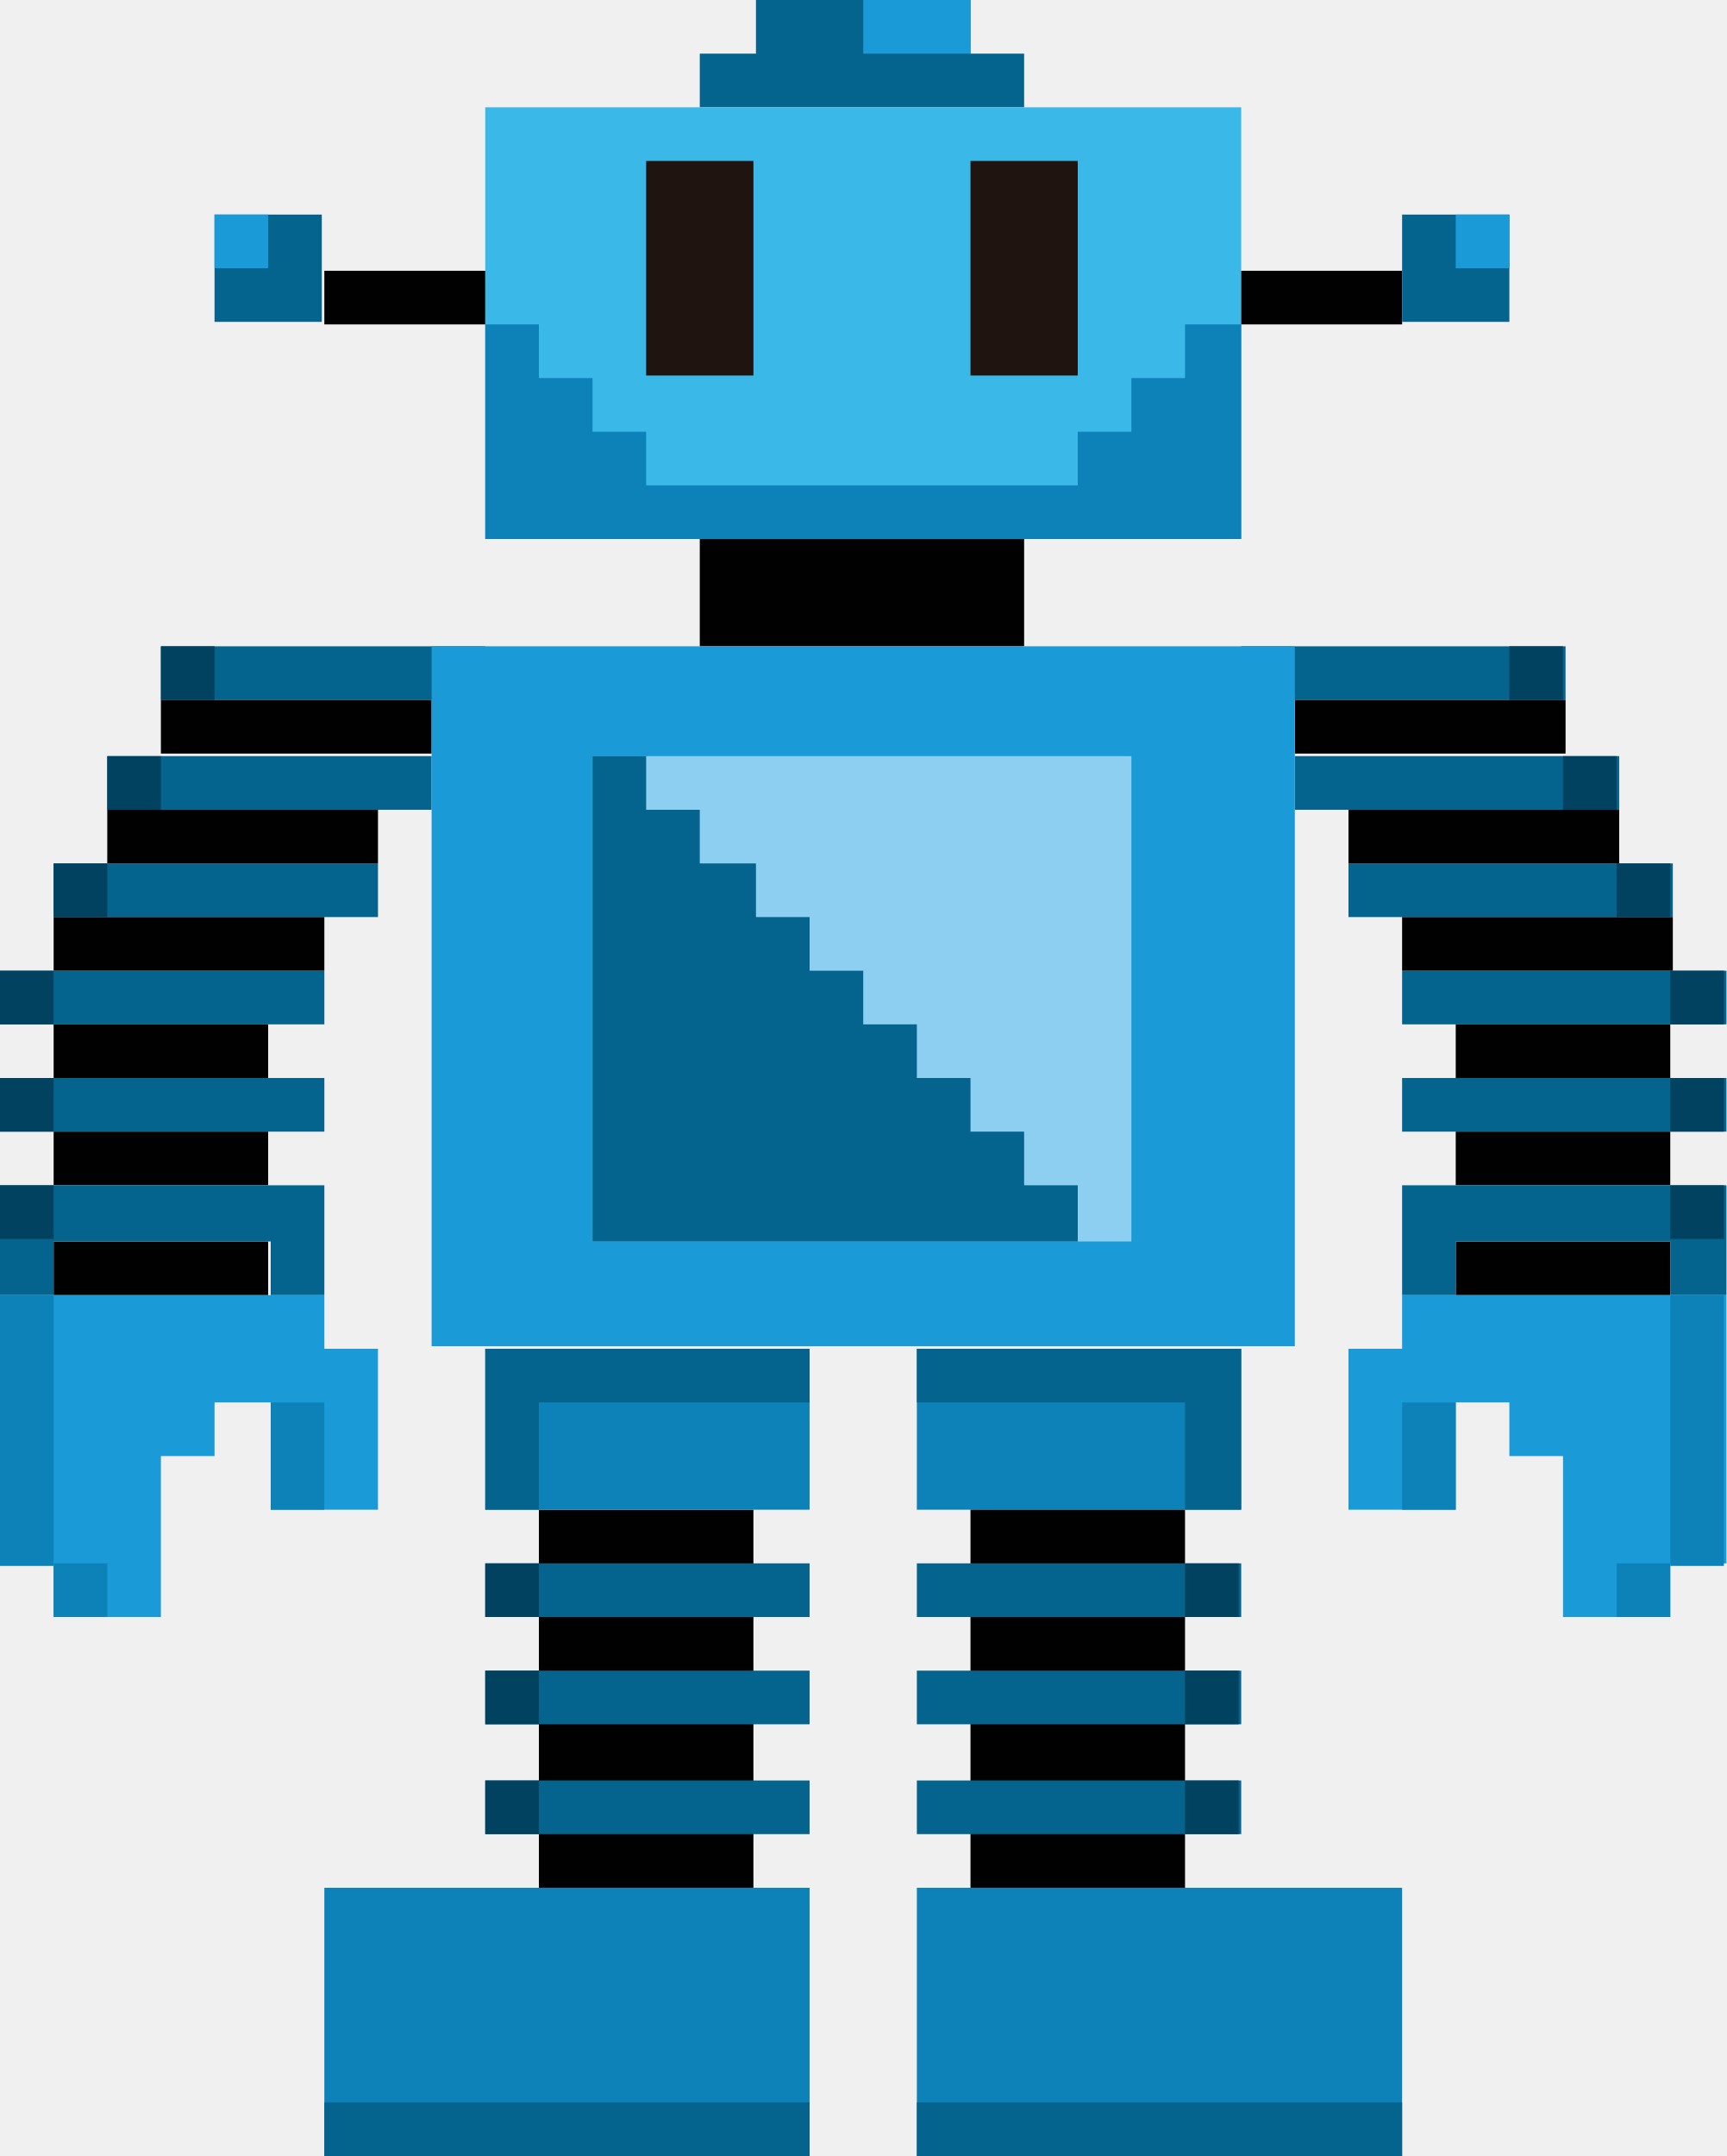
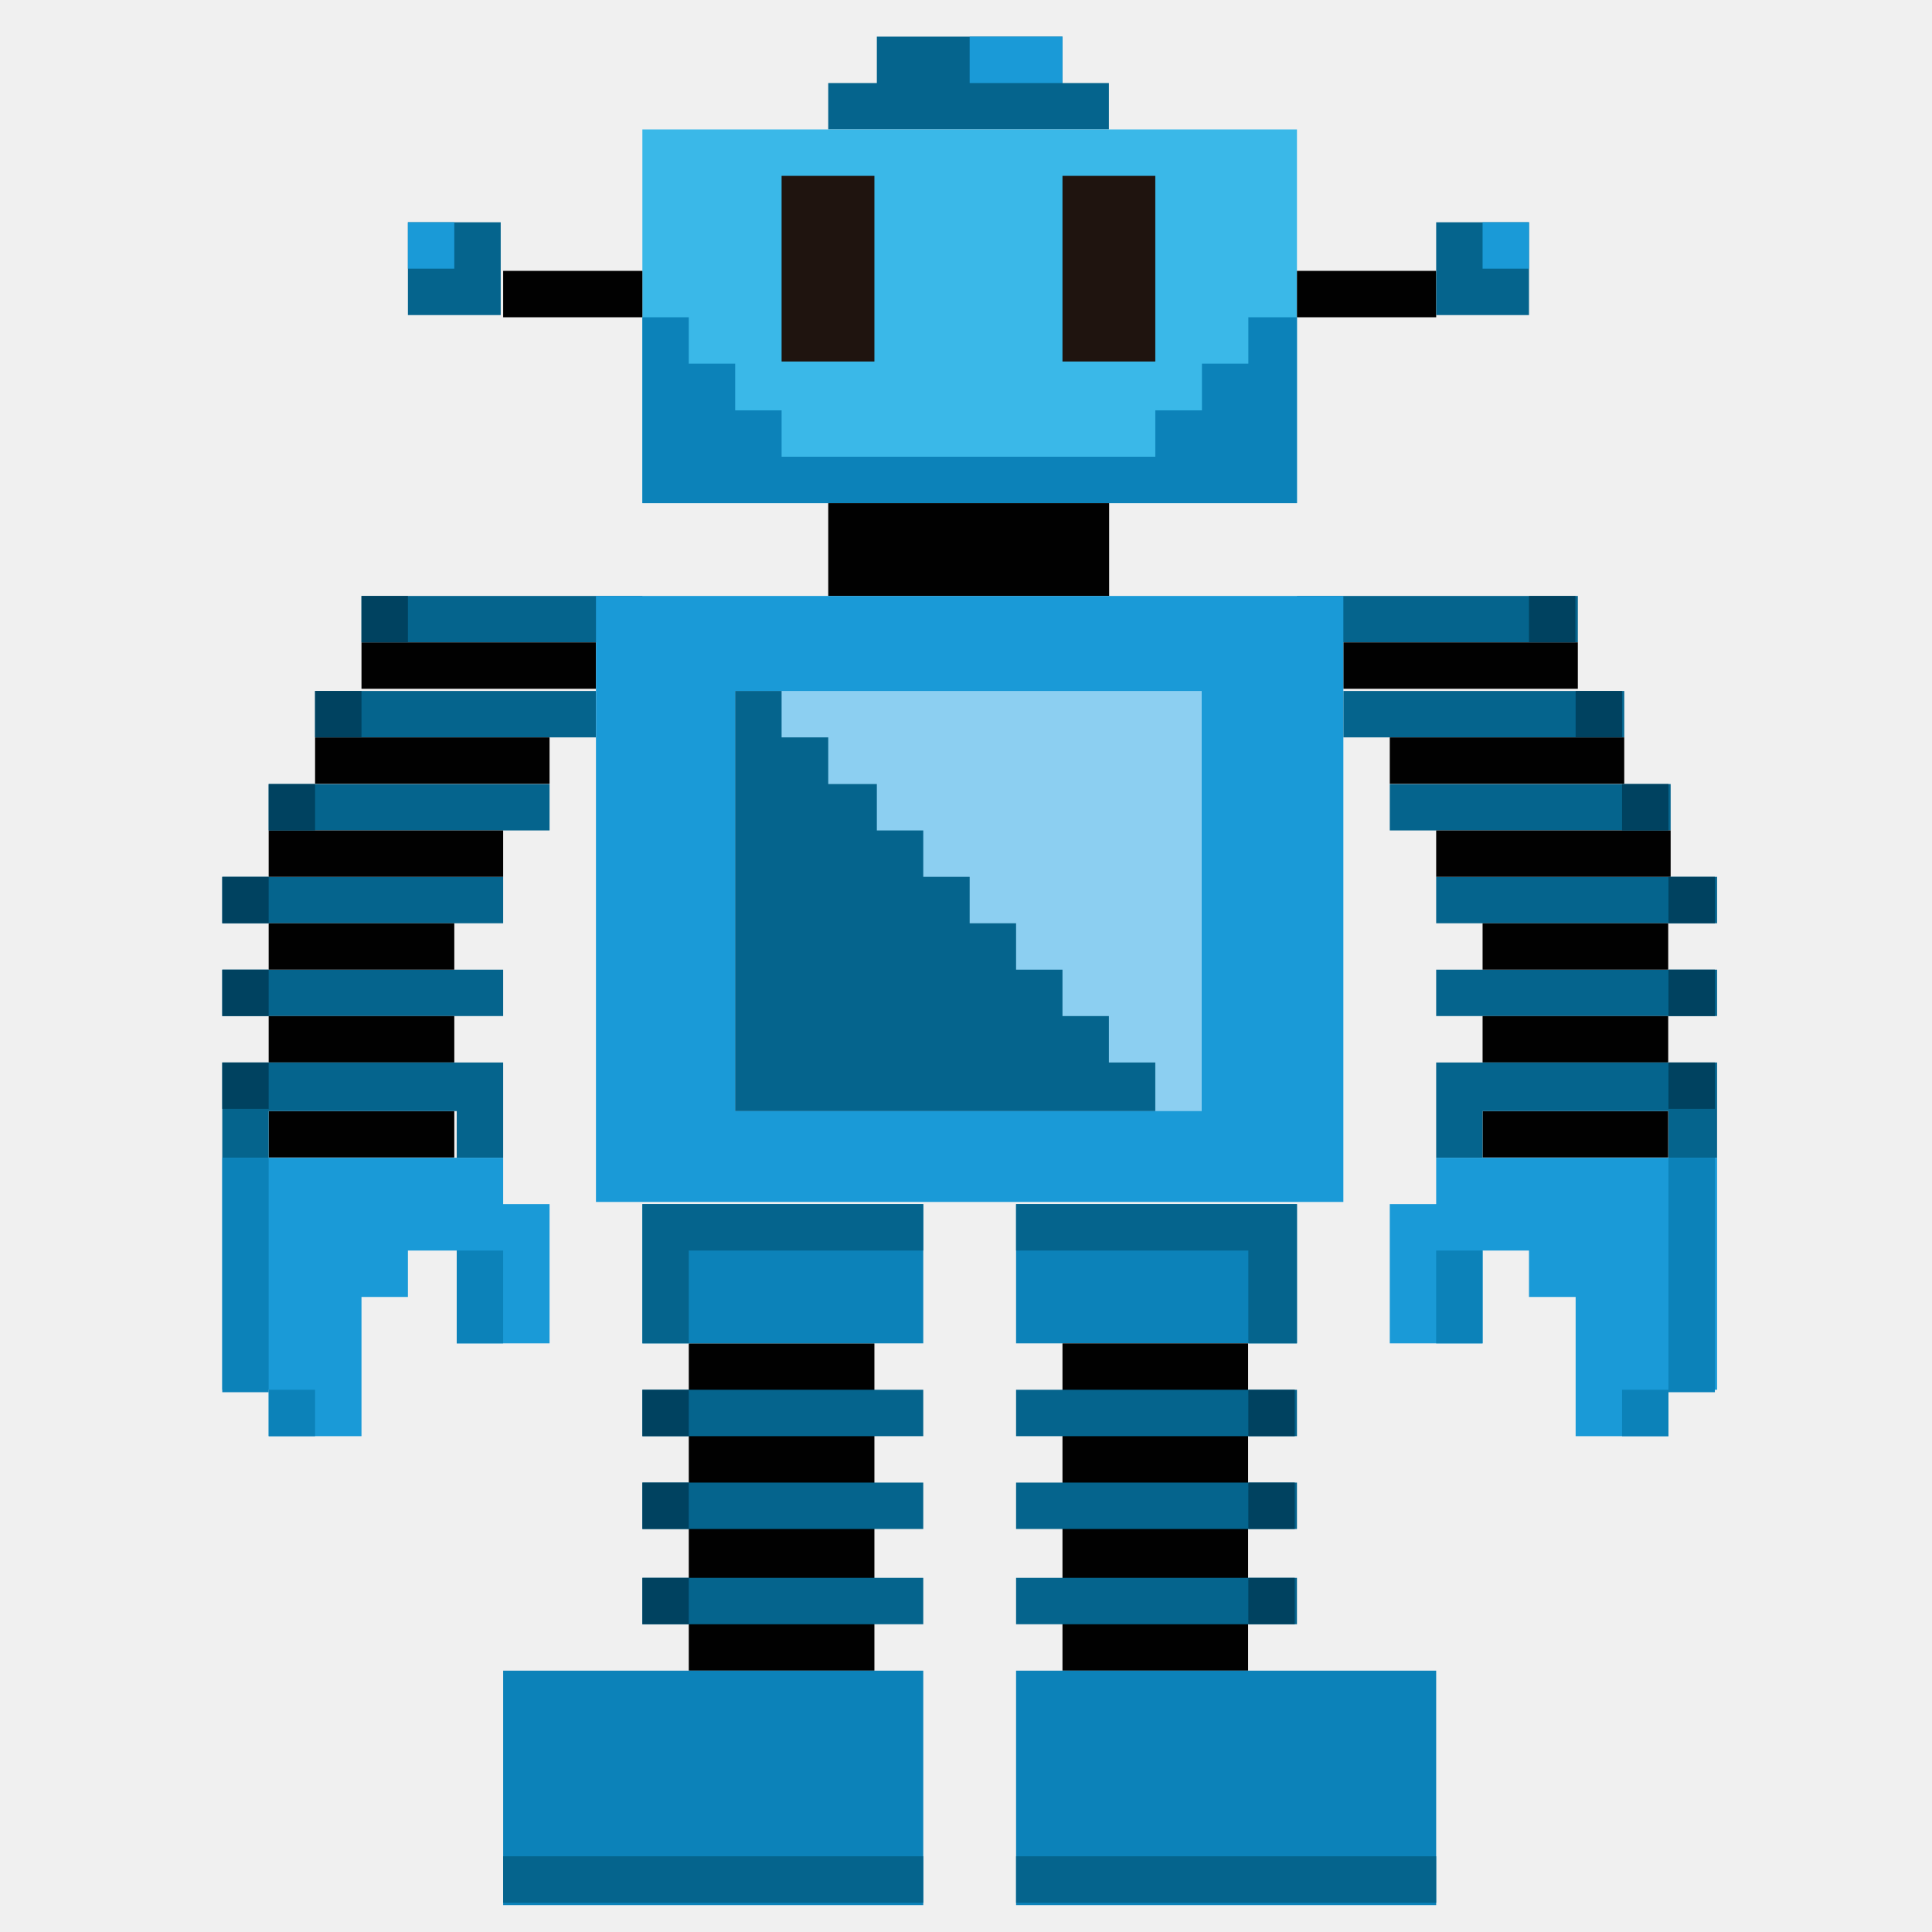
- <svg xmlns="http://www.w3.org/2000/svg" version="1.1" id="Layer_1" x="0px" y="0px" viewBox="0 0 67.6 84.4" enable-background="new 0 0 67.6 84.4" xml:space="preserve">
+ <svg xmlns="http://www.w3.org/2000/svg" version="1.1" id="Layer_1" x="0px" y="0px" viewBox="-91 -1 791 791" enable-background="new -91 -1 791 791" xml:space="preserve">
  <g>
-     <rect x="21.1" y="59.1" fill="#010101" width="8.4" height="14.8" />
-     <rect x="0" y="42.2" fill="#05648D" width="12.7" height="2.1" />
-     <rect x="0" y="38" fill="#05648D" width="12.7" height="2.1" />
-     <rect x="2.1" y="33.8" fill="#05648D" width="12.7" height="2.1" />
-     <rect x="4.2" y="29.6" fill="#05648D" width="12.7" height="2.1" />
-     <rect x="6.3" y="25.3" fill="#05648D" width="12.7" height="2.1" />
-     <rect x="6.3" y="27.4" fill="#010101" width="10.6" height="2.1" />
-     <rect x="4.2" y="31.7" fill="#010101" width="10.6" height="2.1" />
-     <rect x="2.1" y="35.9" fill="#010101" width="10.6" height="2.1" />
-     <rect x="2.1" y="40.1" fill="#010101" width="8.4" height="2.1" />
-     <rect x="2.1" y="44.3" fill="#010101" width="8.4" height="2.1" />
-     <rect x="2.1" y="48.6" fill="#010101" width="8.4" height="2.1" />
-     <polygon fill="#05648D" points="0,46.4 0,48.6 0,50.7 2.1,50.7 2.1,48.6 10.6,48.6 10.6,50.7 12.7,50.7 12.7,48.6 12.7,46.4  " />
-     <polygon fill="#1A9AD7" points="12.7,52.8 12.7,50.7 0,50.7 0,61.2 2.1,61.2 2.1,63.3 6.3,63.3 6.3,57 8.4,57 8.4,54.9 10.6,54.9    10.6,59.1 14.8,59.1 14.8,52.8  " />
-     <rect x="0" y="50.7" fill="#0C82B9" width="2.1" height="10.6" />
-     <rect x="2.1" y="61.2" fill="#0C82B9" width="2.1" height="2.1" />
-     <rect x="10.6" y="54.9" fill="#0C82B9" width="2.1" height="4.2" />
-     <rect x="6.3" y="25.3" fill="#004260" width="2.1" height="2.1" />
-     <rect x="4.2" y="29.6" fill="#004260" width="2.1" height="2.1" />
-     <rect x="2.1" y="33.8" fill="#004260" width="2.1" height="2.1" />
-     <rect x="0" y="38" fill="#004260" width="2.1" height="2.1" />
-     <rect x="0" y="42.2" fill="#004260" width="2.1" height="2.1" />
-     <rect x="0" y="46.4" fill="#004260" width="2.1" height="2.1" />
-     <rect x="54.9" y="42.2" fill="#05648D" width="12.7" height="2.1" />
-     <rect x="54.9" y="38" fill="#05648D" width="12.7" height="2.1" />
-     <rect x="52.8" y="33.8" fill="#05648D" width="12.7" height="2.1" />
-     <rect x="50.7" y="29.6" fill="#05648D" width="12.7" height="2.1" />
-     <rect x="48.6" y="25.3" fill="#05648D" width="12.7" height="2.1" />
-     <rect x="50.7" y="27.4" fill="#010101" width="10.6" height="2.1" />
-     <rect x="52.8" y="31.7" fill="#010101" width="10.6" height="2.1" />
-     <rect x="54.9" y="35.9" fill="#010101" width="10.6" height="2.1" />
-     <rect x="57" y="40.1" fill="#010101" width="8.4" height="2.1" />
-     <rect x="57" y="44.3" fill="#010101" width="8.4" height="2.1" />
-     <rect x="57" y="48.6" fill="#010101" width="8.4" height="2.1" />
-     <polygon fill="#05648D" points="67.6,46.4 67.6,48.6 67.6,50.7 65.4,50.7 65.4,48.6 57,48.6 57,50.7 54.9,50.7 54.9,48.6    54.9,46.4  " />
-     <polygon fill="#1A9AD7" points="54.9,52.8 54.9,50.7 67.6,50.7 67.6,61.2 65.4,61.2 65.4,63.3 61.2,63.3 61.2,57 59.1,57    59.1,54.9 57,54.9 57,59.1 52.8,59.1 52.8,52.8  " />
-     <rect x="65.4" y="50.7" fill="#0C82B9" width="2.1" height="10.6" />
-     <rect x="63.3" y="61.2" fill="#0C82B9" width="2.1" height="2.1" />
-     <rect x="54.9" y="54.9" fill="#0C82B9" width="2.1" height="4.2" />
-     <rect x="59.1" y="25.3" fill="#004260" width="2.1" height="2.1" />
-     <rect x="61.2" y="29.6" fill="#004260" width="2.1" height="2.1" />
-     <rect x="63.3" y="33.8" fill="#004260" width="2.1" height="2.1" />
-     <rect x="65.4" y="38" fill="#004260" width="2.1" height="2.1" />
-     <rect x="65.4" y="42.2" fill="#004260" width="2.1" height="2.1" />
-     <rect x="65.4" y="46.4" fill="#004260" width="2.1" height="2.1" />
-     <polygon fill="#05648D" points="38,2.1 38,0 35.9,0 31.7,0 29.6,0 29.6,2.1 27.4,2.1 27.4,4.2 40.1,4.2 40.1,2.1  " />
-     <rect x="19" y="4.2" fill="#3AB8E8" width="29.6" height="16.9" />
-     <rect x="12.7" y="10.6" fill="#010101" width="6.3" height="2.1" />
-     <rect x="48.6" y="10.6" fill="#010101" width="6.3" height="2.1" />
-     <rect x="54.9" y="8.4" fill="#05648D" width="4.2" height="4.2" />
-     <rect x="33.8" y="0" fill="#1A9AD7" width="4.2" height="2.1" />
-     <rect x="25.3" y="6.3" fill="#1F140F" width="4.2" height="8.4" />
-     <rect x="38" y="6.3" fill="#1F140F" width="4.2" height="8.4" />
-     <polygon fill="#0C82B9" points="46.4,12.7 46.4,14.8 44.3,14.8 44.3,16.9 42.2,16.9 42.2,19 25.3,19 25.3,16.9 23.2,16.9    23.2,14.8 21.1,14.8 21.1,12.7 19,12.7 19,21.1 48.6,21.1 48.6,16.9 48.6,12.7  " />
-     <rect x="27.4" y="21.1" fill="#010101" width="12.7" height="4.2" />
-     <rect x="16.9" y="25.3" fill="#1A9AD7" width="33.8" height="27.4" />
-     <rect x="23.2" y="29.6" fill="#8CCFF1" width="21.1" height="19" />
-     <polygon fill="#05648D" points="40.1,46.4 40.1,44.3 38,44.3 38,42.2 35.9,42.2 35.9,40.1 33.8,40.1 33.8,38 31.7,38 31.7,35.9    29.6,35.9 29.6,33.8 27.4,33.8 27.4,31.7 25.3,31.7 25.3,29.6 23.2,29.6 23.2,46.4 23.2,48.6 42.2,48.6 42.2,46.4  " />
-     <rect x="35.9" y="52.8" fill="#0C82B9" width="12.7" height="6.3" />
-     <rect x="19" y="52.8" fill="#0C82B9" width="12.7" height="6.3" />
-     <polygon fill="#05648D" points="35.9,52.8 35.9,54.9 46.4,54.9 46.4,59.1 48.6,59.1 48.6,52.8  " />
-     <polygon fill="#05648D" points="19,52.8 19,59.1 21.1,59.1 21.1,54.9 31.7,54.9 31.7,52.8  " />
-     <rect x="38" y="59.1" fill="#010101" width="8.4" height="14.8" />
-     <rect x="35.9" y="61.2" fill="#05648D" width="12.7" height="2.1" />
-     <rect x="35.9" y="65.4" fill="#05648D" width="12.7" height="2.1" />
-     <rect x="35.9" y="69.7" fill="#05648D" width="12.7" height="2.1" />
-     <rect x="19" y="69.7" fill="#05648D" width="12.7" height="2.1" />
-     <rect x="19" y="65.4" fill="#05648D" width="12.7" height="2.1" />
-     <rect x="19" y="61.2" fill="#05648D" width="12.7" height="2.1" />
-     <rect x="12.7" y="73.9" fill="#0C82B9" width="19" height="10.6" />
-     <rect x="35.9" y="73.9" fill="#0C82B9" width="19" height="10.6" />
-     <rect x="57" y="8.4" fill="#1A9AD7" width="2.1" height="2.1" />
-     <rect x="8.4" y="8.4" fill="#05648D" width="4.2" height="4.2" />
-     <rect x="8.4" y="8.4" fill="#1A9AD7" width="2.1" height="2.1" />
-     <rect x="12.7" y="82.3" fill="#05648D" width="19" height="2.1" />
-     <rect x="35.9" y="82.3" fill="#05648D" width="19" height="2.1" />
-     <rect x="19" y="61.2" fill="#004260" width="2.1" height="2.1" />
-     <rect x="19" y="65.4" fill="#004260" width="2.1" height="2.1" />
-     <rect x="19" y="69.7" fill="#004260" width="2.1" height="2.1" />
-     <rect x="46.4" y="61.2" fill="#004260" width="2.1" height="2.1" />
-     <rect x="46.4" y="65.4" fill="#004260" width="2.1" height="2.1" />
-     <rect x="46.4" y="69.7" fill="#004260" width="2.1" height="2.1" />
+     <rect x="191" y="549" fill="#010101" width="76" height="134" />
+     <rect y="396" fill="#05648D" width="115" height="19" />
+     <rect y="358" fill="#05648D" width="115" height="19" />
+     <rect x="19" y="320" fill="#05648D" width="115" height="19" />
+     <rect x="38" y="281.9" fill="#05648D" width="115" height="19" />
+     <rect x="57" y="243" fill="#05648D" width="115" height="19" />
+     <rect x="57" y="262" fill="#010101" width="96" height="19" />
+     <rect x="38" y="300.9" fill="#010101" width="96" height="19" />
+     <rect x="19" y="339" fill="#010101" width="96" height="19" />
+     <rect x="19" y="377" fill="#010101" width="76" height="19" />
+     <rect x="19" y="415" fill="#010101" width="76" height="19" />
+     <rect x="19" y="453.9" fill="#010101" width="76" height="19" />
+     <polygon fill="#05648D" points="0,434 0,453.9 0,473 19,473 19,453.9 96,453.9 96,473 115,473 115,453.9 115,434  " />
+     <polygon fill="#1A9AD7" points="115,492 115,473 0,473 0,568 19,568 19,587 57,587 57,530 76,530 76,511 96,511 96,549 134,549    134,492  " />
+     <rect y="473" fill="#0C82B9" width="19" height="96" />
+     <rect x="19" y="568" fill="#0C82B9" width="19" height="19" />
+     <rect x="96" y="511" fill="#0C82B9" width="19" height="38" />
+     <rect x="57" y="243" fill="#004260" width="19" height="19" />
+     <rect x="38" y="281.9" fill="#004260" width="19" height="19" />
+     <rect x="19" y="320" fill="#004260" width="19" height="19" />
+     <rect y="358" fill="#004260" width="19" height="19" />
+     <rect y="396" fill="#004260" width="19" height="19" />
+     <rect y="434" fill="#004260" width="19" height="19" />
+     <rect x="497" y="396" fill="#05648D" width="115" height="19" />
+     <rect x="497" y="358" fill="#05648D" width="115" height="19" />
+     <rect x="478" y="320" fill="#05648D" width="115" height="19" />
+     <rect x="459" y="281.9" fill="#05648D" width="115" height="19" />
+     <rect x="440" y="243" fill="#05648D" width="115" height="19" />
+     <rect x="459" y="262" fill="#010101" width="96" height="19" />
+     <rect x="478" y="300.9" fill="#010101" width="96" height="19" />
+     <rect x="497" y="339" fill="#010101" width="96" height="19" />
+     <rect x="516" y="377" fill="#010101" width="76" height="19" />
+     <rect x="516" y="415" fill="#010101" width="76" height="19" />
+     <rect x="516" y="453.9" fill="#010101" width="76" height="19" />
+     <polygon fill="#05648D" points="612,434 612,453.9 612,473 592.1,473 592.1,453.9 516,453.9 516,473 497,473 497,453.9 497,434     " />
+     <polygon fill="#1A9AD7" points="497,492 497,473 612,473 612,568 592.1,568 592.1,587 554.1,587 554.1,530 535,530 535,511    516,511 516,549 478,549 478,492  " />
+     <rect x="592.1" y="473" fill="#0C82B9" width="19" height="96" />
+     <rect x="573.1" y="568" fill="#0C82B9" width="19" height="19" />
+     <rect x="497" y="511" fill="#0C82B9" width="19" height="38" />
+     <rect x="535" y="243" fill="#004260" width="19" height="19" />
+     <rect x="554.1" y="281.9" fill="#004260" width="19" height="19" />
+     <rect x="573.1" y="320" fill="#004260" width="19" height="19" />
+     <rect x="592.1" y="358" fill="#004260" width="19" height="19" />
+     <rect x="592.1" y="396" fill="#004260" width="19" height="19" />
+     <rect x="592.1" y="434" fill="#004260" width="19" height="19" />
+     <polygon fill="#05648D" points="344,33 344,14 325,14 287,14 268,14 268,33 248.1,33 248.1,52 363,52 363,33  " />
+     <rect x="172" y="52" fill="#3AB8E8" width="268" height="153" />
+     <rect x="115" y="109.9" fill="#010101" width="57" height="19" />
+     <rect x="440" y="109.9" fill="#010101" width="57" height="19" />
+     <rect x="497" y="90" fill="#05648D" width="38" height="38" />
+     <rect x="306" y="14" fill="#1A9AD7" width="38" height="19" />
+     <rect x="229" y="71" fill="#1F140F" width="38" height="76" />
+     <rect x="344" y="71" fill="#1F140F" width="38" height="76" />
+     <polygon fill="#0C82B9" points="420.1,128.9 420.1,147.9 401.1,147.9 401.1,167 382,167 382,186 229,186 229,167 210,167    210,147.9 191,147.9 191,128.9 172,128.9 172,205 440,205 440,167 440,128.9  " />
+     <rect x="248.1" y="205" fill="#010101" width="115" height="38" />
+     <rect x="153" y="243" fill="#1A9AD7" width="306" height="248.1" />
+     <rect x="210" y="281.9" fill="#8CCFF1" width="191" height="172" />
+     <polygon fill="#05648D" points="363,434 363,415 344,415 344,396 325,396 325,377 306,377 306,358 287,358 287,339 268,339    268,320 248.1,320 248.1,300.9 229,300.9 229,281.9 210,281.9 210,434 210,453.9 382,453.9 382,434  " />
+     <rect x="325" y="492" fill="#0C82B9" width="115" height="57" />
+     <rect x="172" y="492" fill="#0C82B9" width="115" height="57" />
+     <polygon fill="#05648D" points="325,492 325,511 420.1,511 420.1,549 440,549 440,492  " />
+     <polygon fill="#05648D" points="172,492 172,549 191,549 191,511 287,511 287,492  " />
+     <rect x="344" y="549" fill="#010101" width="76" height="134" />
+     <rect x="325" y="568" fill="#05648D" width="115" height="19" />
+     <rect x="325" y="606" fill="#05648D" width="115" height="19" />
+     <rect x="325" y="645" fill="#05648D" width="115" height="19" />
+     <rect x="172" y="645" fill="#05648D" width="115" height="19" />
+     <rect x="172" y="606" fill="#05648D" width="115" height="19" />
+     <rect x="172" y="568" fill="#05648D" width="115" height="19" />
+     <rect x="115" y="683" fill="#0C82B9" width="172" height="96" />
+     <rect x="325" y="683" fill="#0C82B9" width="172" height="96" />
+     <rect x="516" y="90" fill="#1A9AD7" width="19" height="19" />
+     <rect x="76" y="90" fill="#05648D" width="38" height="38" />
+     <rect x="76" y="90" fill="#1A9AD7" width="19" height="19" />
+     <rect x="115" y="759" fill="#05648D" width="172" height="19" />
+     <rect x="325" y="759" fill="#05648D" width="172" height="19" />
+     <rect x="172" y="568" fill="#004260" width="19" height="19" />
+     <rect x="172" y="606" fill="#004260" width="19" height="19" />
+     <rect x="172" y="645" fill="#004260" width="19" height="19" />
+     <rect x="420.1" y="568" fill="#004260" width="19" height="19" />
+     <rect x="420.1" y="606" fill="#004260" width="19" height="19" />
+     <rect x="420.1" y="645" fill="#004260" width="19" height="19" />
  </g>
+   <rect x="-90.5" y="-0.5" opacity="0" fill="#FFFFFF" stroke="#000000" stroke-miterlimit="10" width="790" height="790" />
</svg>
